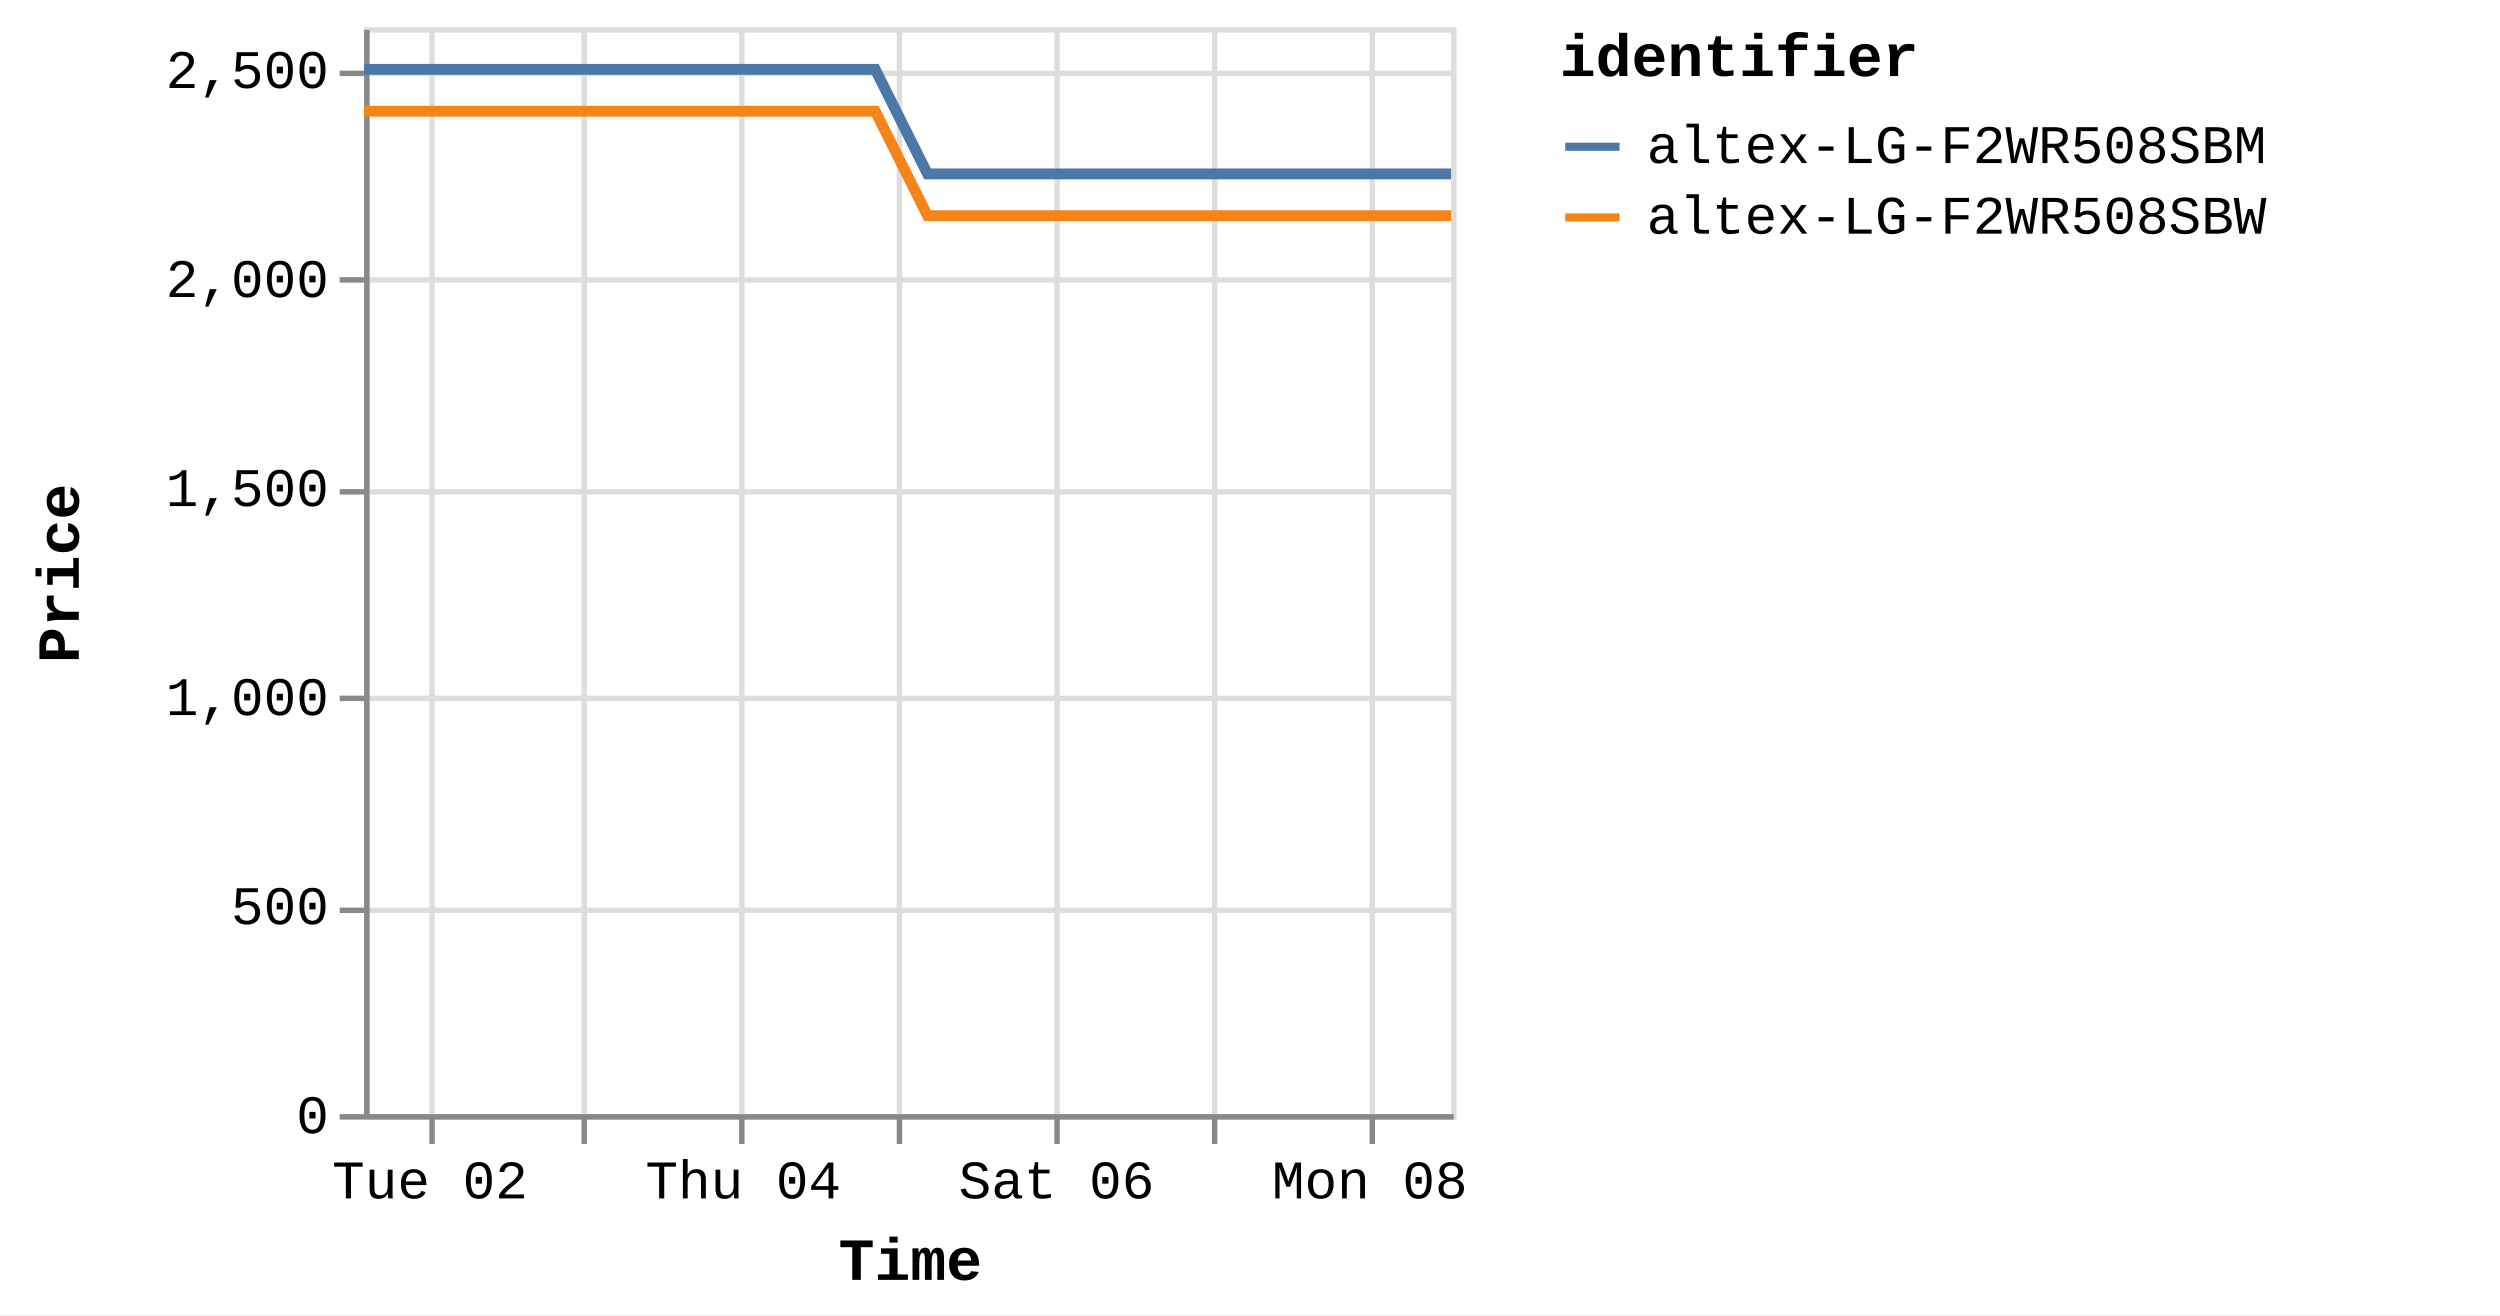
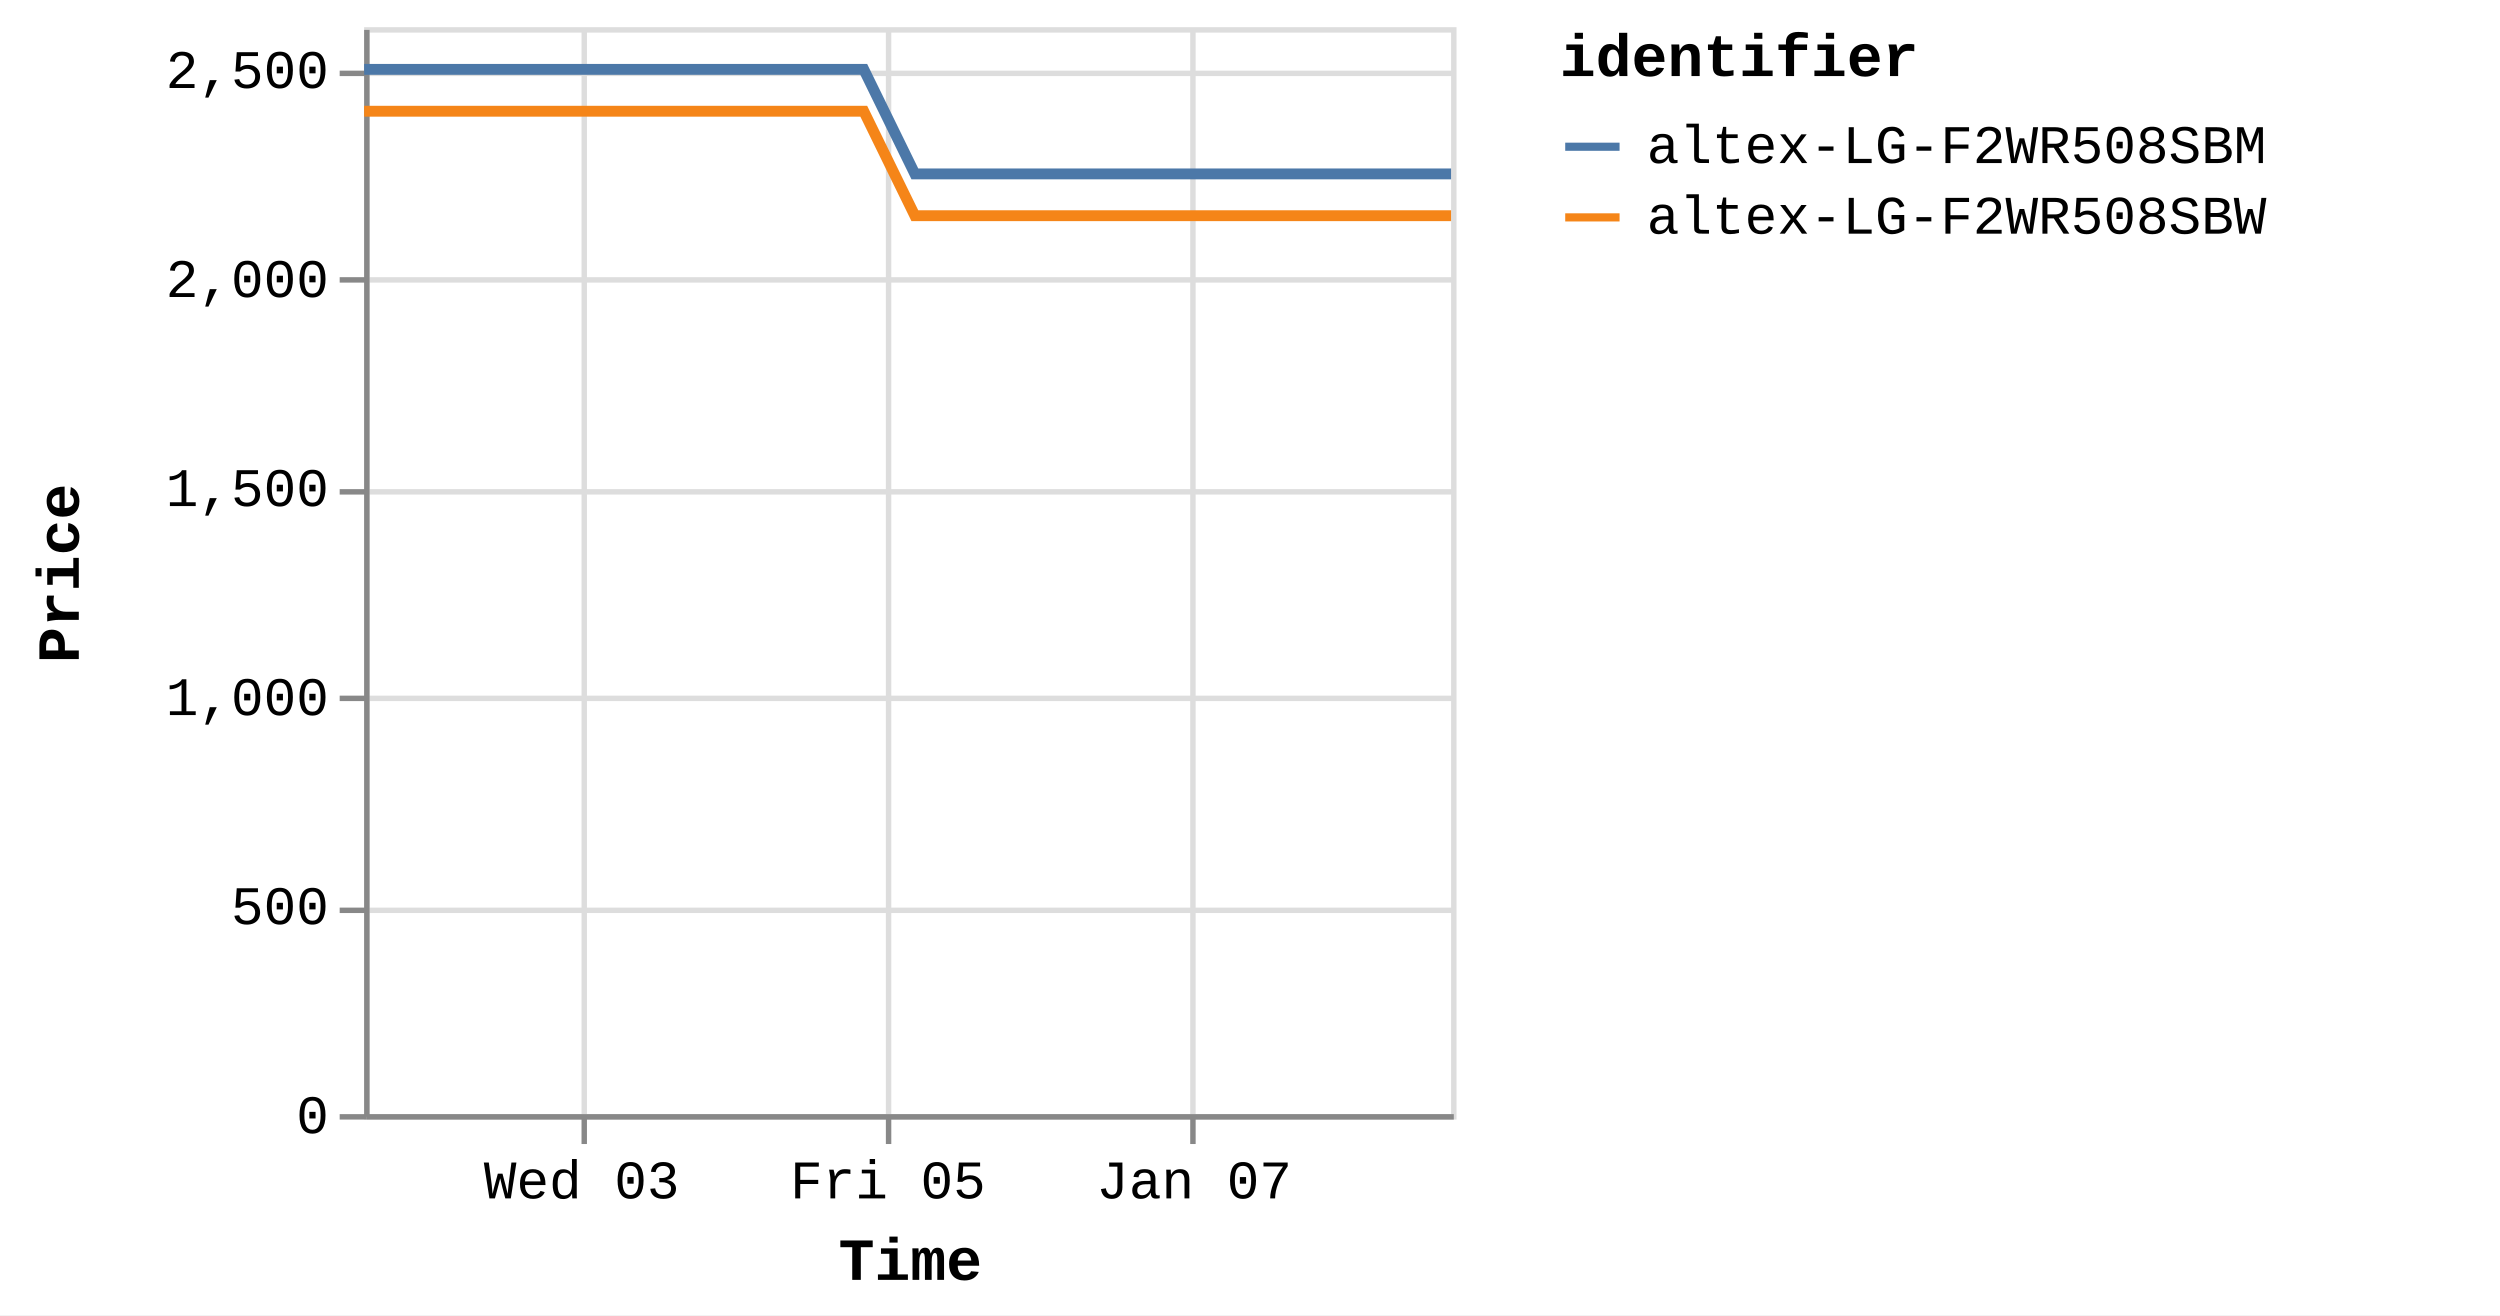
<svg xmlns="http://www.w3.org/2000/svg" version="1.1" class="marks" width="460" height="242" viewBox="0 0 460 242">
  <rect width="460" height="242" fill="white" />
  <g fill="none" stroke-miterlimit="10" transform="translate(67,5)">
    <g class="mark-group role-frame root" role="graphics-object" aria-roledescription="group mark container">
      <g transform="translate(0,0)">
        <path class="background" aria-hidden="true" d="M0.5,0.5h200v200h-200Z" stroke="#ddd" />
        <g>
          <g class="mark-group role-axis" aria-hidden="true">
            <g transform="translate(0.5,200.5)">
              <path class="background" aria-hidden="true" d="M0,0h0v0h0Z" pointer-events="none" />
              <g>
                <g class="mark-rule role-axis-grid" pointer-events="none">
-                   <line transform="translate(12,-200)" x2="0" y2="200" stroke="#ddd" stroke-width="1" opacity="1" />
                  <line transform="translate(40,-200)" x2="0" y2="200" stroke="#ddd" stroke-width="1" opacity="1" />
-                   <line transform="translate(69,-200)" x2="0" y2="200" stroke="#ddd" stroke-width="1" opacity="1" />
-                   <line transform="translate(98,-200)" x2="0" y2="200" stroke="#ddd" stroke-width="1" opacity="1" />
-                   <line transform="translate(127,-200)" x2="0" y2="200" stroke="#ddd" stroke-width="1" opacity="1" />
-                   <line transform="translate(156,-200)" x2="0" y2="200" stroke="#ddd" stroke-width="1" opacity="1" />
-                   <line transform="translate(185,-200)" x2="0" y2="200" stroke="#ddd" stroke-width="1" opacity="1" />
+                   <line transform="translate(96,-200)" x2="0" y2="200" stroke="#ddd" stroke-width="1" opacity="1" />
+                   <line transform="translate(152,-200)" x2="0" y2="200" stroke="#ddd" stroke-width="1" opacity="1" />
                </g>
              </g>
              <path class="foreground" aria-hidden="true" d="" pointer-events="none" display="none" />
            </g>
          </g>
          <g class="mark-group role-axis" aria-hidden="true">
            <g transform="translate(0.5,0.5)">
              <path class="background" aria-hidden="true" d="M0,0h0v0h0Z" pointer-events="none" />
              <g>
                <g class="mark-rule role-axis-grid" pointer-events="none">
                  <line transform="translate(0,200)" x2="200" y2="0" stroke="#ddd" stroke-width="1" opacity="1" />
                  <line transform="translate(0,162)" x2="200" y2="0" stroke="#ddd" stroke-width="1" opacity="1" />
                  <line transform="translate(0,123)" x2="200" y2="0" stroke="#ddd" stroke-width="1" opacity="1" />
                  <line transform="translate(0,85)" x2="200" y2="0" stroke="#ddd" stroke-width="1" opacity="1" />
                  <line transform="translate(0,46)" x2="200" y2="0" stroke="#ddd" stroke-width="1" opacity="1" />
                  <line transform="translate(0,8)" x2="200" y2="0" stroke="#ddd" stroke-width="1" opacity="1" />
                </g>
              </g>
              <path class="foreground" aria-hidden="true" d="" pointer-events="none" display="none" />
            </g>
          </g>
-           <g class="mark-group role-axis" role="graphics-symbol" aria-roledescription="axis" aria-label="X-axis titled 'Time' for a time scale with values from Monday, 01 January 2024, 2:19:43 PM to Monday, 08 January 2024, 12:52:49 PM">
+           <g class="mark-group role-axis" role="graphics-symbol" aria-roledescription="axis" aria-label="X-axis titled 'Time' for a time scale with values from Monday, 01 January 2024, 2:19:43 PM to Monday, 08 January 2024, 4:42:29 PM">
            <g transform="translate(0.5,200.5)">
              <path class="background" aria-hidden="true" d="M0,0h0v0h0Z" pointer-events="none" />
              <g>
                <g class="mark-rule role-axis-tick" pointer-events="none">
-                   <line transform="translate(12,0)" x2="0" y2="5" stroke="#888" stroke-width="1" opacity="1" />
                  <line transform="translate(40,0)" x2="0" y2="5" stroke="#888" stroke-width="1" opacity="1" />
-                   <line transform="translate(69,0)" x2="0" y2="5" stroke="#888" stroke-width="1" opacity="1" />
-                   <line transform="translate(98,0)" x2="0" y2="5" stroke="#888" stroke-width="1" opacity="1" />
-                   <line transform="translate(127,0)" x2="0" y2="5" stroke="#888" stroke-width="1" opacity="1" />
-                   <line transform="translate(156,0)" x2="0" y2="5" stroke="#888" stroke-width="1" opacity="1" />
-                   <line transform="translate(185,0)" x2="0" y2="5" stroke="#888" stroke-width="1" opacity="1" />
+                   <line transform="translate(96,0)" x2="0" y2="5" stroke="#888" stroke-width="1" opacity="1" />
+                   <line transform="translate(152,0)" x2="0" y2="5" stroke="#888" stroke-width="1" opacity="1" />
                </g>
                <g class="mark-text role-axis-label" pointer-events="none">
-                   <text text-anchor="middle" transform="translate(11.61363,15)" font-family="Liberation Mono" font-size="10px" fill="#000" opacity="1">Tue 02</text>
-                   <text text-anchor="middle" transform="translate(40.43348,15)" font-family="Liberation Mono" font-size="10px" fill="#000" opacity="0">Wed 03</text>
-                   <text text-anchor="middle" transform="translate(69.25334,15)" font-family="Liberation Mono" font-size="10px" fill="#000" opacity="1">Thu 04</text>
-                   <text text-anchor="middle" transform="translate(98.0732,15)" font-family="Liberation Mono" font-size="10px" fill="#000" opacity="0">Fri 05</text>
-                   <text text-anchor="middle" transform="translate(126.8931,15)" font-family="Liberation Mono" font-size="10px" fill="#000" opacity="1">Sat 06</text>
-                   <text text-anchor="middle" transform="translate(155.7129,15)" font-family="Liberation Mono" font-size="10px" fill="#000" opacity="0">Jan 07</text>
-                   <text text-anchor="middle" transform="translate(184.5328,15)" font-family="Liberation Mono" font-size="10px" fill="#000" opacity="1">Mon 08</text>
+                   <text text-anchor="middle" transform="translate(39.5251,15)" font-family="Liberation Mono" font-size="10px" fill="#000" opacity="1">Wed 03</text>
+                   <text text-anchor="middle" transform="translate(95.86987,15)" font-family="Liberation Mono" font-size="10px" fill="#000" opacity="1">Fri 05</text>
+                   <text text-anchor="middle" transform="translate(152.2146,15)" font-family="Liberation Mono" font-size="10px" fill="#000" opacity="1">Jan 07</text>
                </g>
                <g class="mark-rule role-axis-domain" pointer-events="none">
                  <line transform="translate(0,0)" x2="200" y2="0" stroke="#888" stroke-width="1" opacity="1" />
                </g>
                <g class="mark-text role-axis-title" pointer-events="none">
                  <text text-anchor="middle" transform="translate(100,30)" font-family="Liberation Mono" font-size="11px" font-weight="bold" fill="#000" opacity="1">Time</text>
                </g>
              </g>
              <path class="foreground" aria-hidden="true" d="" pointer-events="none" display="none" />
            </g>
          </g>
          <g class="mark-group role-axis" role="graphics-symbol" aria-roledescription="axis" aria-label="Y-axis titled 'Price' for a linear scale with values from 0 to 2,600">
            <g transform="translate(0.5,0.5)">
              <path class="background" aria-hidden="true" d="M0,0h0v0h0Z" pointer-events="none" />
              <g>
                <g class="mark-rule role-axis-tick" pointer-events="none">
                  <line transform="translate(0,200)" x2="-5" y2="0" stroke="#888" stroke-width="1" opacity="1" />
                  <line transform="translate(0,162)" x2="-5" y2="0" stroke="#888" stroke-width="1" opacity="1" />
                  <line transform="translate(0,123)" x2="-5" y2="0" stroke="#888" stroke-width="1" opacity="1" />
                  <line transform="translate(0,85)" x2="-5" y2="0" stroke="#888" stroke-width="1" opacity="1" />
                  <line transform="translate(0,46)" x2="-5" y2="0" stroke="#888" stroke-width="1" opacity="1" />
                  <line transform="translate(0,8)" x2="-5" y2="0" stroke="#888" stroke-width="1" opacity="1" />
                </g>
                <g class="mark-text role-axis-label" pointer-events="none">
                  <text text-anchor="end" transform="translate(-7,203)" font-family="Liberation Mono" font-size="10px" fill="#000" opacity="1">0</text>
                  <text text-anchor="end" transform="translate(-7,164.5385)" font-family="Liberation Mono" font-size="10px" fill="#000" opacity="1">500</text>
                  <text text-anchor="end" transform="translate(-7,126.0769)" font-family="Liberation Mono" font-size="10px" fill="#000" opacity="1">1,000</text>
                  <text text-anchor="end" transform="translate(-7,87.61538)" font-family="Liberation Mono" font-size="10px" fill="#000" opacity="1">1,500</text>
                  <text text-anchor="end" transform="translate(-7,49.15385)" font-family="Liberation Mono" font-size="10px" fill="#000" opacity="1">2,000</text>
                  <text text-anchor="end" transform="translate(-7,10.69231)" font-family="Liberation Mono" font-size="10px" fill="#000" opacity="1">2,500</text>
                </g>
                <g class="mark-rule role-axis-domain" pointer-events="none">
                  <line transform="translate(0,200)" x2="0" y2="-200" stroke="#888" stroke-width="1" opacity="1" />
                </g>
                <g class="mark-text role-axis-title" pointer-events="none">
                  <text text-anchor="middle" transform="translate(-51,100) rotate(-90) translate(0,-2)" font-family="Liberation Mono" font-size="11px" font-weight="bold" fill="#000" opacity="1">Price</text>
                </g>
              </g>
              <path class="foreground" aria-hidden="true" d="" pointer-events="none" display="none" />
            </g>
          </g>
          <g class="mark-group role-scope pathgroup" role="graphics-object" aria-roledescription="group mark container">
            <g transform="translate(0,0)">
              <path class="background" aria-hidden="true" d="M0,0h200v200h-200Z" />
              <g>
                <g class="mark-line role-mark marks" role="graphics-object" aria-roledescription="line mark container">
-                   <path aria-label="Time: Jan 01, 2024; Price: 2399; identifier: altex-LG-F2WR508SBW" role="graphics-symbol" aria-roledescription="line mark" d="M0,15.462L3.017,15.462L7.581,15.462L17.188,15.462L21.996,15.462L27.045,15.462L31.634,15.462L36.397,15.462L46.009,15.462L50.815,15.462L55.87,15.462L60.462,15.462L65.211,15.462L74.83,15.462L79.64,15.462L84.682,15.462L89.313,15.462L94.043,15.462L103.663,34.692L108.462,34.692L113.505,34.692L118.12,34.692L122.856,34.692L132.474,34.692L137.271,34.692L142.304,34.692L146.916,34.692L151.675,34.692L161.313,34.692L166.089,34.692L171.121,34.692L175.738,34.692L180.496,34.692L190.129,34.692L194.946,34.692L199.999,34.692" stroke="#f58518" stroke-width="2" />
+                   <path aria-label="Time: Jan 01, 2024; Price: 2399; identifier: altex-LG-F2WR508SBW" role="graphics-symbol" aria-roledescription="line mark" d="M0,15.462L2.949,15.462L7.411,15.462L16.801,15.462L21.502,15.462L26.438,15.462L30.923,15.462L35.579,15.462L44.976,15.462L49.673,15.462L54.615,15.462L59.103,15.462L63.746,15.462L73.149,15.462L77.851,15.462L82.779,15.462L87.307,15.462L91.93,15.462L101.334,34.692L106.025,34.692L110.955,34.692L115.466,34.692L120.096,34.692L129.498,34.692L134.187,34.692L139.107,34.692L143.615,34.692L148.267,34.692L157.689,34.692L162.358,34.692L167.276,34.692L171.79,34.692L176.441,34.692L185.858,34.692L190.566,34.692L195.506,34.692L199.999,34.692" stroke="#f58518" stroke-width="2" />
                </g>
              </g>
              <path class="foreground" aria-hidden="true" d="" display="none" />
            </g>
            <g transform="translate(0,0)">
              <path class="background" aria-hidden="true" d="M0,0h200v200h-200Z" />
              <g>
                <g class="mark-line role-mark marks" role="graphics-object" aria-roledescription="line mark container">
-                   <path aria-label="Time: Jan 01, 2024; Price: 2499; identifier: altex-LG-F2WR508SBM" role="graphics-symbol" aria-roledescription="line mark" d="M0.002,7.769L3.018,7.769L7.582,7.769L17.189,7.769L21.997,7.769L27.046,7.769L31.635,7.769L36.398,7.769L46.01,7.769L50.817,7.769L55.872,7.769L60.462,7.769L65.213,7.769L74.831,7.769L79.641,7.769L84.682,7.769L89.314,7.769L94.048,7.769L103.665,27L108.462,27L113.507,27L118.121,27L122.856,27L132.476,27L137.272,27L142.305,27L146.917,27L151.676,27L161.314,27L166.09,27L171.121,27L175.739,27L180.497,27L190.131,27L194.947,27L200,27" stroke="#4c78a8" stroke-width="2" />
+                   <path aria-label="Time: Jan 01, 2024; Price: 2499; identifier: altex-LG-F2WR508SBM" role="graphics-symbol" aria-roledescription="line mark" d="M0.002,7.769L2.95,7.769L7.412,7.769L16.803,7.769L21.503,7.769L26.438,7.769L30.924,7.769L35.58,7.769L44.977,7.769L49.675,7.769L54.617,7.769L59.104,7.769L63.748,7.769L73.15,7.769L77.851,7.769L82.78,7.769L87.308,7.769L91.935,7.769L101.336,27L106.026,27L110.956,27L115.467,27L120.096,27L129.5,27L134.188,27L139.108,27L143.616,27L148.268,27L157.69,27L162.359,27L167.277,27L171.791,27L176.442,27L185.86,27L190.567,27L195.507,27L200,27" stroke="#4c78a8" stroke-width="2" />
                </g>
              </g>
              <path class="foreground" aria-hidden="true" d="" display="none" />
            </g>
          </g>
          <g class="mark-group role-legend" role="graphics-symbol" aria-roledescription="legend" aria-label="Symbol legend titled 'identifier' for stroke color with 2 values: altex-LG-F2WR508SBM, altex-LG-F2WR508SBW">
            <g transform="translate(220,0)">
              <path class="background" aria-hidden="true" d="M0,0h168v40h-168Z" pointer-events="none" />
              <g>
                <g class="mark-group role-legend-entry">
                  <g transform="translate(0,16)">
                    <path class="background" aria-hidden="true" d="M0,0h0v0h0Z" pointer-events="none" />
                    <g>
                      <g class="mark-group role-scope" role="graphics-object" aria-roledescription="group mark container">
                        <g transform="translate(0,0)">
                          <path class="background" aria-hidden="true" d="M0,0h168v11h-168Z" pointer-events="none" opacity="1" />
                          <g>
                            <g class="mark-symbol role-legend-symbol" pointer-events="none">
                              <path transform="translate(6,6)" d="M-5,0L5,0" stroke="#4c78a8" stroke-width="1.5" opacity="1" />
                            </g>
                            <g class="mark-text role-legend-label" pointer-events="none">
                              <text text-anchor="start" transform="translate(16,9)" font-family="Liberation Mono" font-size="10px" fill="#000" opacity="1">altex-LG-F2WR508SBM</text>
                            </g>
                          </g>
                          <path class="foreground" aria-hidden="true" d="" pointer-events="none" display="none" />
                        </g>
                        <g transform="translate(0,13)">
                          <path class="background" aria-hidden="true" d="M0,0h168v11h-168Z" pointer-events="none" opacity="1" />
                          <g>
                            <g class="mark-symbol role-legend-symbol" pointer-events="none">
                              <path transform="translate(6,6)" d="M-5,0L5,0" stroke="#f58518" stroke-width="1.5" opacity="1" />
                            </g>
                            <g class="mark-text role-legend-label" pointer-events="none">
                              <text text-anchor="start" transform="translate(16,9)" font-family="Liberation Mono" font-size="10px" fill="#000" opacity="1">altex-LG-F2WR508SBW</text>
                            </g>
                          </g>
                          <path class="foreground" aria-hidden="true" d="" pointer-events="none" display="none" />
                        </g>
                      </g>
                    </g>
                    <path class="foreground" aria-hidden="true" d="" pointer-events="none" display="none" />
                  </g>
                </g>
                <g class="mark-text role-legend-title" pointer-events="none">
                  <text text-anchor="start" transform="translate(0,9)" font-family="Liberation Mono" font-size="11px" font-weight="bold" fill="#000" opacity="1">identifier</text>
                </g>
              </g>
              <path class="foreground" aria-hidden="true" d="" pointer-events="none" display="none" />
            </g>
          </g>
        </g>
        <path class="foreground" aria-hidden="true" d="" display="none" />
      </g>
    </g>
  </g>
</svg>
